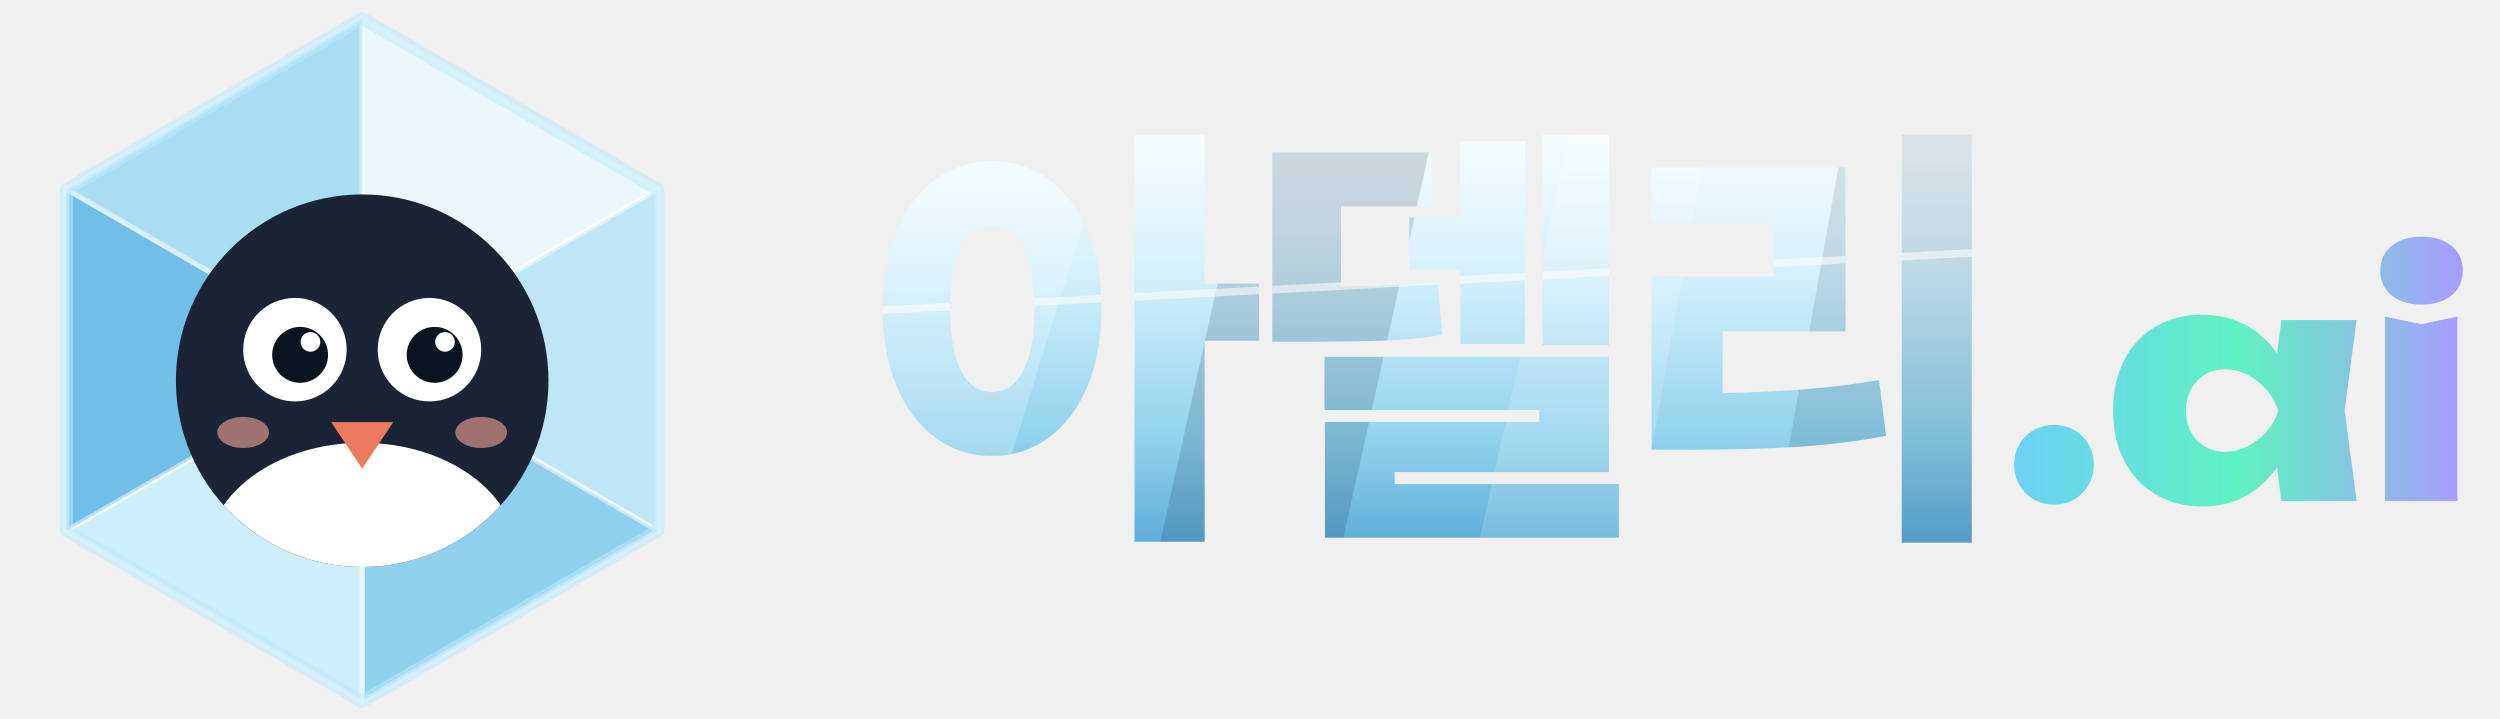
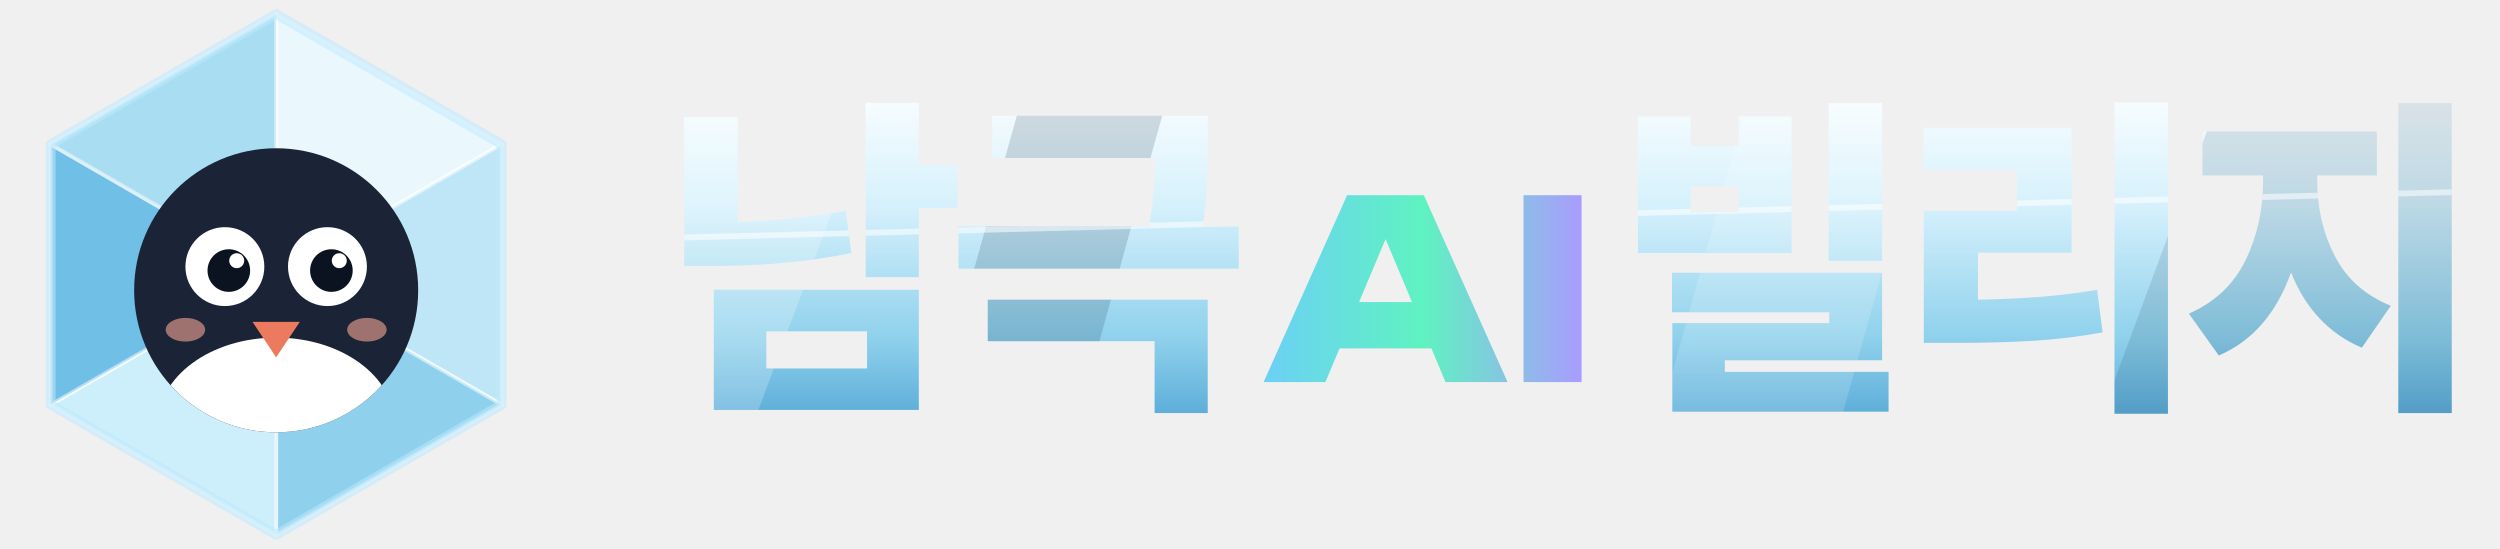
- <svg xmlns="http://www.w3.org/2000/svg" viewBox="0 12 459 132" width="459" height="132" role="img" aria-label="아델리.ai">
+ <svg xmlns="http://www.w3.org/2000/svg" viewBox="0 12 602 132" width="602" height="132" role="img" aria-label="남극AI빌리지">
  <g transform="translate(0 4) scale(.95)">
    <defs>
      <clipPath id="dmf">
        <circle cx="70" cy="82" r="36" />
      </clipPath>
    </defs>
    <polygon points="70,78 70,12 127.16,45" fill="#eaf8fe" stroke="rgba(255,255,255,.5)" stroke-width="1" />
    <polygon points="70,78 127.16,45 127.16,111" fill="#bfe6f7" stroke="rgba(255,255,255,.5)" stroke-width="1" />
    <polygon points="70,78 127.16,111 70,144" fill="#8fd1ec" stroke="rgba(255,255,255,.5)" stroke-width="1" />
    <polygon points="70,78 70,144 12.84,111" fill="#cdeefb" stroke="rgba(255,255,255,.5)" stroke-width="1" />
    <polygon points="70,78 12.84,111 12.84,45" fill="#6fbfe6" stroke="rgba(255,255,255,.5)" stroke-width="1" />
    <polygon points="70,78 12.84,45 70,12" fill="#a9ddf1" stroke="rgba(255,255,255,.5)" stroke-width="1" />
    <polygon points="70,12 127.16,45 127.16,111 70,144 12.84,111 12.84,45" fill="none" stroke="rgba(190,232,252,.55)" stroke-width="2.5" stroke-linejoin="round" />
    <circle cx="70" cy="82" r="36" fill="#1a2436" />
    <g clip-path="url(#dmf)">
      <ellipse cx="70" cy="116" rx="30" ry="22" fill="#fff" />
    </g>
    <circle cx="57" cy="76" r="10" fill="#fff" />
    <circle cx="83" cy="76" r="10" fill="#fff" />
    <circle cx="58" cy="77" r="5.4" fill="#0b1220" />
    <circle cx="84" cy="77" r="5.4" fill="#0b1220" />
    <circle cx="60" cy="74.5" r="1.9" fill="#fff" />
    <circle cx="86" cy="74.5" r="1.9" fill="#fff" />
    <polygon points="64,90 76,90 70,99" fill="#ec7a5f" />
    <ellipse cx="47" cy="92" rx="5" ry="3" fill="#f6a894" opacity=".6" />
    <ellipse cx="93" cy="92" rx="5" ry="3" fill="#f6a894" opacity=".6" />
  </g>
  <defs>
    <linearGradient id="di" x1="0" y1="0" x2="0" y2="1">
      <stop offset="0" stop-color="#ffffff" />
      <stop offset="0.33" stop-color="#d6f1fc" />
      <stop offset="0.67" stop-color="#8fd1ec" />
      <stop offset="1" stop-color="#3a95cc" />
    </linearGradient>
    <linearGradient id="da" x1="0" y1="0" x2="1" y2="0">
      <stop offset="0" stop-color="#6cd0f5" />
      <stop offset="0.5" stop-color="#5ff2c1" />
      <stop offset="1" stop-color="#a99cff" />
    </linearGradient>
    <clipPath id="dk">
-       <path d="M182.14 41.60Q187.88 41.60 192.47 44.92Q197.06 48.24 199.65 54.35Q202.23 60.46 202.23 68.58L202.23 68.58Q202.23 76.78 199.65 82.93Q197.06 89.08 192.47 92.40Q187.88 95.72 182.14 95.72L182.14 95.72Q176.40 95.72 171.81 92.40Q167.22 89.08 164.63 82.93Q162.05 76.78 162.05 68.58L162.05 68.58Q162.05 60.46 164.63 54.35Q167.22 48.24 171.81 44.92Q176.40 41.60 182.14 41.60L182.14 41.60ZM182.14 53.32Q178.53 53.32 176.48 57.14Q174.43 60.95 174.43 68.58L174.43 68.58Q174.43 76.28 176.48 80.14Q178.53 83.99 182.14 83.99L182.14 83.99Q185.75 83.99 187.84 80.14Q189.93 76.28 189.93 68.58L189.93 68.58Q189.93 60.95 187.84 57.14Q185.75 53.32 182.14 53.32L182.14 53.32ZM208.30 36.84L221.17 36.84L221.17 64.07L231.18 64.07L231.18 74.56L221.17 74.56L221.17 111.46L208.30 111.46L208.30 36.84ZM283.20 36.76L295.42 36.76L295.42 75.38L283.20 75.38L283.20 36.76ZM258.76 51.93L268.11 51.93L268.11 37.91L280 37.91L280 75.14L268.11 75.14L268.11 61.52L258.76 61.52L258.76 51.93ZM233.59 39.96L262.86 39.96L262.86 49.88L246.22 49.88L246.22 64.64Q252.20 64.56 256.10 64.35Q259.99 64.15 264.01 63.57L264.01 63.57L264.75 73.50Q259.66 74.32 254.58 74.52Q249.50 74.73 238.92 74.73L238.92 74.73L233.59 74.73L233.59 39.96ZM243.18 77.51L295.42 77.51L295.42 98.67L256.06 98.67L256.06 100.88L297.22 100.88L297.22 110.72L243.26 110.72L243.26 89.49L282.62 89.49L282.62 87.27L243.18 87.27L243.18 77.51ZM349.16 36.68L362.03 36.68L362.03 111.63L349.16 111.63L349.16 36.68ZM303.16 42.75L338.83 42.75L338.83 72.84L316.28 72.84L316.28 84.16Q324.72 83.99 331.49 83.46Q338.25 82.93 344.98 81.78L344.98 81.78L346.29 92.03Q338.34 93.50 330.01 94.04Q321.69 94.57 310.05 94.57L310.05 94.57L303.24 94.57L303.24 62.75L325.71 62.75L325.71 52.91L303.16 52.91L303.16 42.75Z" />
+       <path d="M208.46 36.76L221.25 36.76L221.25 51.68L230.60 51.68L230.60 62.10L221.25 62.10L221.25 78.74L208.46 78.74L208.46 36.76ZM171.89 81.78L221.25 81.78L221.25 110.72L171.89 110.72L171.89 81.78ZM208.79 91.78L184.52 91.78L184.52 100.72L208.79 100.72L208.79 91.78ZM164.76 40.20L177.63 40.20L177.63 65.46Q191.65 65.05 203.62 62.75L203.62 62.75L205.02 72.92Q189.93 76.04 171.23 76.04L171.23 76.04L164.76 76.04L164.76 40.20ZM238.92 39.88L290.82 39.88L290.82 45.21Q290.82 50.95 290.62 55.74Q290.41 60.54 289.59 66.53L289.59 66.53L298.29 66.53L298.29 76.69L230.80 76.69L230.80 66.53L276.80 66.53Q278.03 58.08 278.20 50.04L278.20 50.04L238.92 50.04L238.92 39.88ZM237.85 84.16L290.82 84.16L290.82 111.46L278.03 111.46L278.03 94.16L237.85 94.16L237.85 84.16ZM440.34 36.84L453.21 36.84L453.21 74.81L440.34 74.81L440.34 36.84ZM402.62 77.68L453.21 77.68L453.21 98.75L415.33 98.75L415.33 101.54L454.77 101.54L454.77 111.13L402.70 111.13L402.70 89.81L440.50 89.81L440.50 87.19L402.62 87.19L402.62 77.68ZM394.42 40.04L407.13 40.04L407.13 47.17L418.69 47.17L418.69 40.04L431.40 40.04L431.40 72.92L394.42 72.92L394.42 40.04ZM407.13 56.77L407.13 63.08L418.69 63.08L418.69 56.77L407.13 56.77ZM509.17 36.68L522.04 36.68L522.04 111.63L509.17 111.63L509.17 36.68ZM463.17 42.75L498.84 42.75L498.84 72.84L476.29 72.84L476.29 84.16Q484.73 83.99 491.50 83.46Q498.26 82.93 504.99 81.78L504.99 81.78L506.30 92.03Q498.34 93.50 490.02 94.04Q481.70 94.57 470.05 94.57L470.05 94.57L463.25 94.57L463.25 62.75L485.72 62.75L485.72 52.91L463.17 52.91L463.17 42.75ZM530.36 43.65L572.34 43.65L572.34 54.23L557.99 54.23L557.99 55.54Q557.99 65.46 562.22 73.66Q566.44 81.86 575.70 85.63L575.70 85.63L568.73 95.72Q556.93 90.72 551.68 77.60L551.68 77.60Q546.43 92.36 534.29 97.60L534.29 97.60L527.08 87.52Q536.43 83.42 540.69 74.73Q544.95 66.03 544.95 55.54L544.95 55.54L544.95 54.23L530.36 54.23L530.36 43.65ZM577.51 36.84L590.38 36.84L590.38 111.46L577.51 111.46L577.51 36.84Z" />
    </clipPath>
  </defs>
  <g clip-path="url(#dk)">
-     <rect x="150" y="30.2" width="229" height="94.3" fill="url(#di)" />
-     <polygon points="160,30.2 205.98,30.2 176.72,124.5 160,124.5" fill="#fff" opacity=".22" />
-     <polygon points="231.06,30.2 264.5,30.2 243.6,124.5 210.16,124.5" fill="#04223a" opacity=".16" />
-     <polygon points="289.58,30.2 314.66,30.2 297.94,124.5 268.68,124.5" fill="#fff" opacity=".16" />
-     <polygon points="339.74,30.2 369,30.2 369,124.5 323.02,124.5" fill="#04223a" opacity=".12" />
-     <path d="M150 69.56 L369 58.08" stroke="#fff" stroke-width="1.4" opacity=".55" />
+     <rect x="150" y="30.2" width="457.68" height="94.3" fill="url(#di)" />
+     <polygon points="160,30.2 212.52,30.2 177.51,124.5 160,124.5" fill="#fff" opacity=".22" />
+     <polygon points="247.54,30.2 282.55,30.2 256.29,124.5 221.28,124.5" fill="#04223a" opacity=".16" />
+     <polygon points="422.61,30.2 466.38,30.2 440.12,124.5 396.35,124.5" fill="#fff" opacity=".16" />
+     <polygon points="536.4,30.2 597.68,30.2 597.68,124.5 501.39,124.5" fill="#04223a" opacity=".12" />
+     <path d="M150 69.56 L597.68 58.08" stroke="#fff" stroke-width="1.4" opacity=".55" />
  </g>
-   <path d="M377.11 104.64L377.11 104.64Q375.08 104.64 373.40 103.68Q371.72 102.72 370.76 101.04Q369.80 99.36 369.80 97.33L369.80 97.33Q369.80 95.24 370.76 93.59Q371.72 91.94 373.40 90.98Q375.08 90.02 377.11 90.02L377.11 90.02Q379.20 90.02 380.85 90.98Q382.50 91.94 383.46 93.59Q384.42 95.24 384.42 97.33L384.42 97.33Q384.42 99.36 383.46 101.04Q382.50 102.72 380.85 103.68Q379.20 104.64 377.11 104.64ZM432.67 104L418.87 104L417.30 92.17L418.93 87.41L417.30 82.71L418.87 70.77L432.67 70.77L430.47 87.35L432.67 104ZM421.83 87.41L421.83 87.41Q421.13 92.69 418.78 96.66Q416.43 100.64 412.75 102.81Q409.07 104.99 404.31 104.99L404.31 104.99Q399.50 104.99 395.79 102.78Q392.07 100.58 390.01 96.61Q387.96 92.63 387.96 87.41L387.96 87.41Q387.96 82.08 390.01 78.10Q392.07 74.13 395.79 71.95Q399.50 69.78 404.31 69.78L404.31 69.78Q409.07 69.78 412.75 71.93Q416.43 74.07 418.81 78.05Q421.19 82.02 421.83 87.41ZM401.35 87.41L401.35 87.41Q401.35 89.62 402.25 91.30Q403.15 92.98 404.78 93.97Q406.40 94.95 408.49 94.95L408.49 94.95Q410.63 94.95 412.61 93.97Q414.58 92.98 416.09 91.30Q417.59 89.62 418.29 87.41L418.29 87.41Q417.59 85.21 416.09 83.50Q414.58 81.79 412.61 80.80Q410.63 79.81 408.49 79.81L408.49 79.81Q406.40 79.81 404.78 80.80Q403.15 81.79 402.25 83.50Q401.35 85.21 401.35 87.41ZM437.89 104L437.89 70.13L444.56 71.52L451.18 70.13L451.18 104L437.89 104ZM444.56 67.92L444.56 67.92Q441.20 67.92 439.11 66.24Q437.02 64.56 437.02 61.72L437.02 61.72Q437.02 58.82 439.11 57.14Q441.20 55.45 444.56 55.45L444.56 55.45Q448.04 55.45 450.10 57.14Q452.16 58.82 452.16 61.72L452.16 61.72Q452.16 64.56 450.10 66.24Q448.04 67.92 444.56 67.92Z" fill="url(#da)" />
+   <path d="M348.80 95.90L317.96 95.90L317.96 84.74L348.80 84.74L348.80 95.90ZM324.38 59L342.86 59L363.02 104L348.08 104L331.76 65.06L335.54 65.06L319.16 104L304.28 104L324.38 59ZM366.86 104L366.86 59L380.84 59L380.84 104L366.86 104Z" fill="url(#da)" />
</svg>
